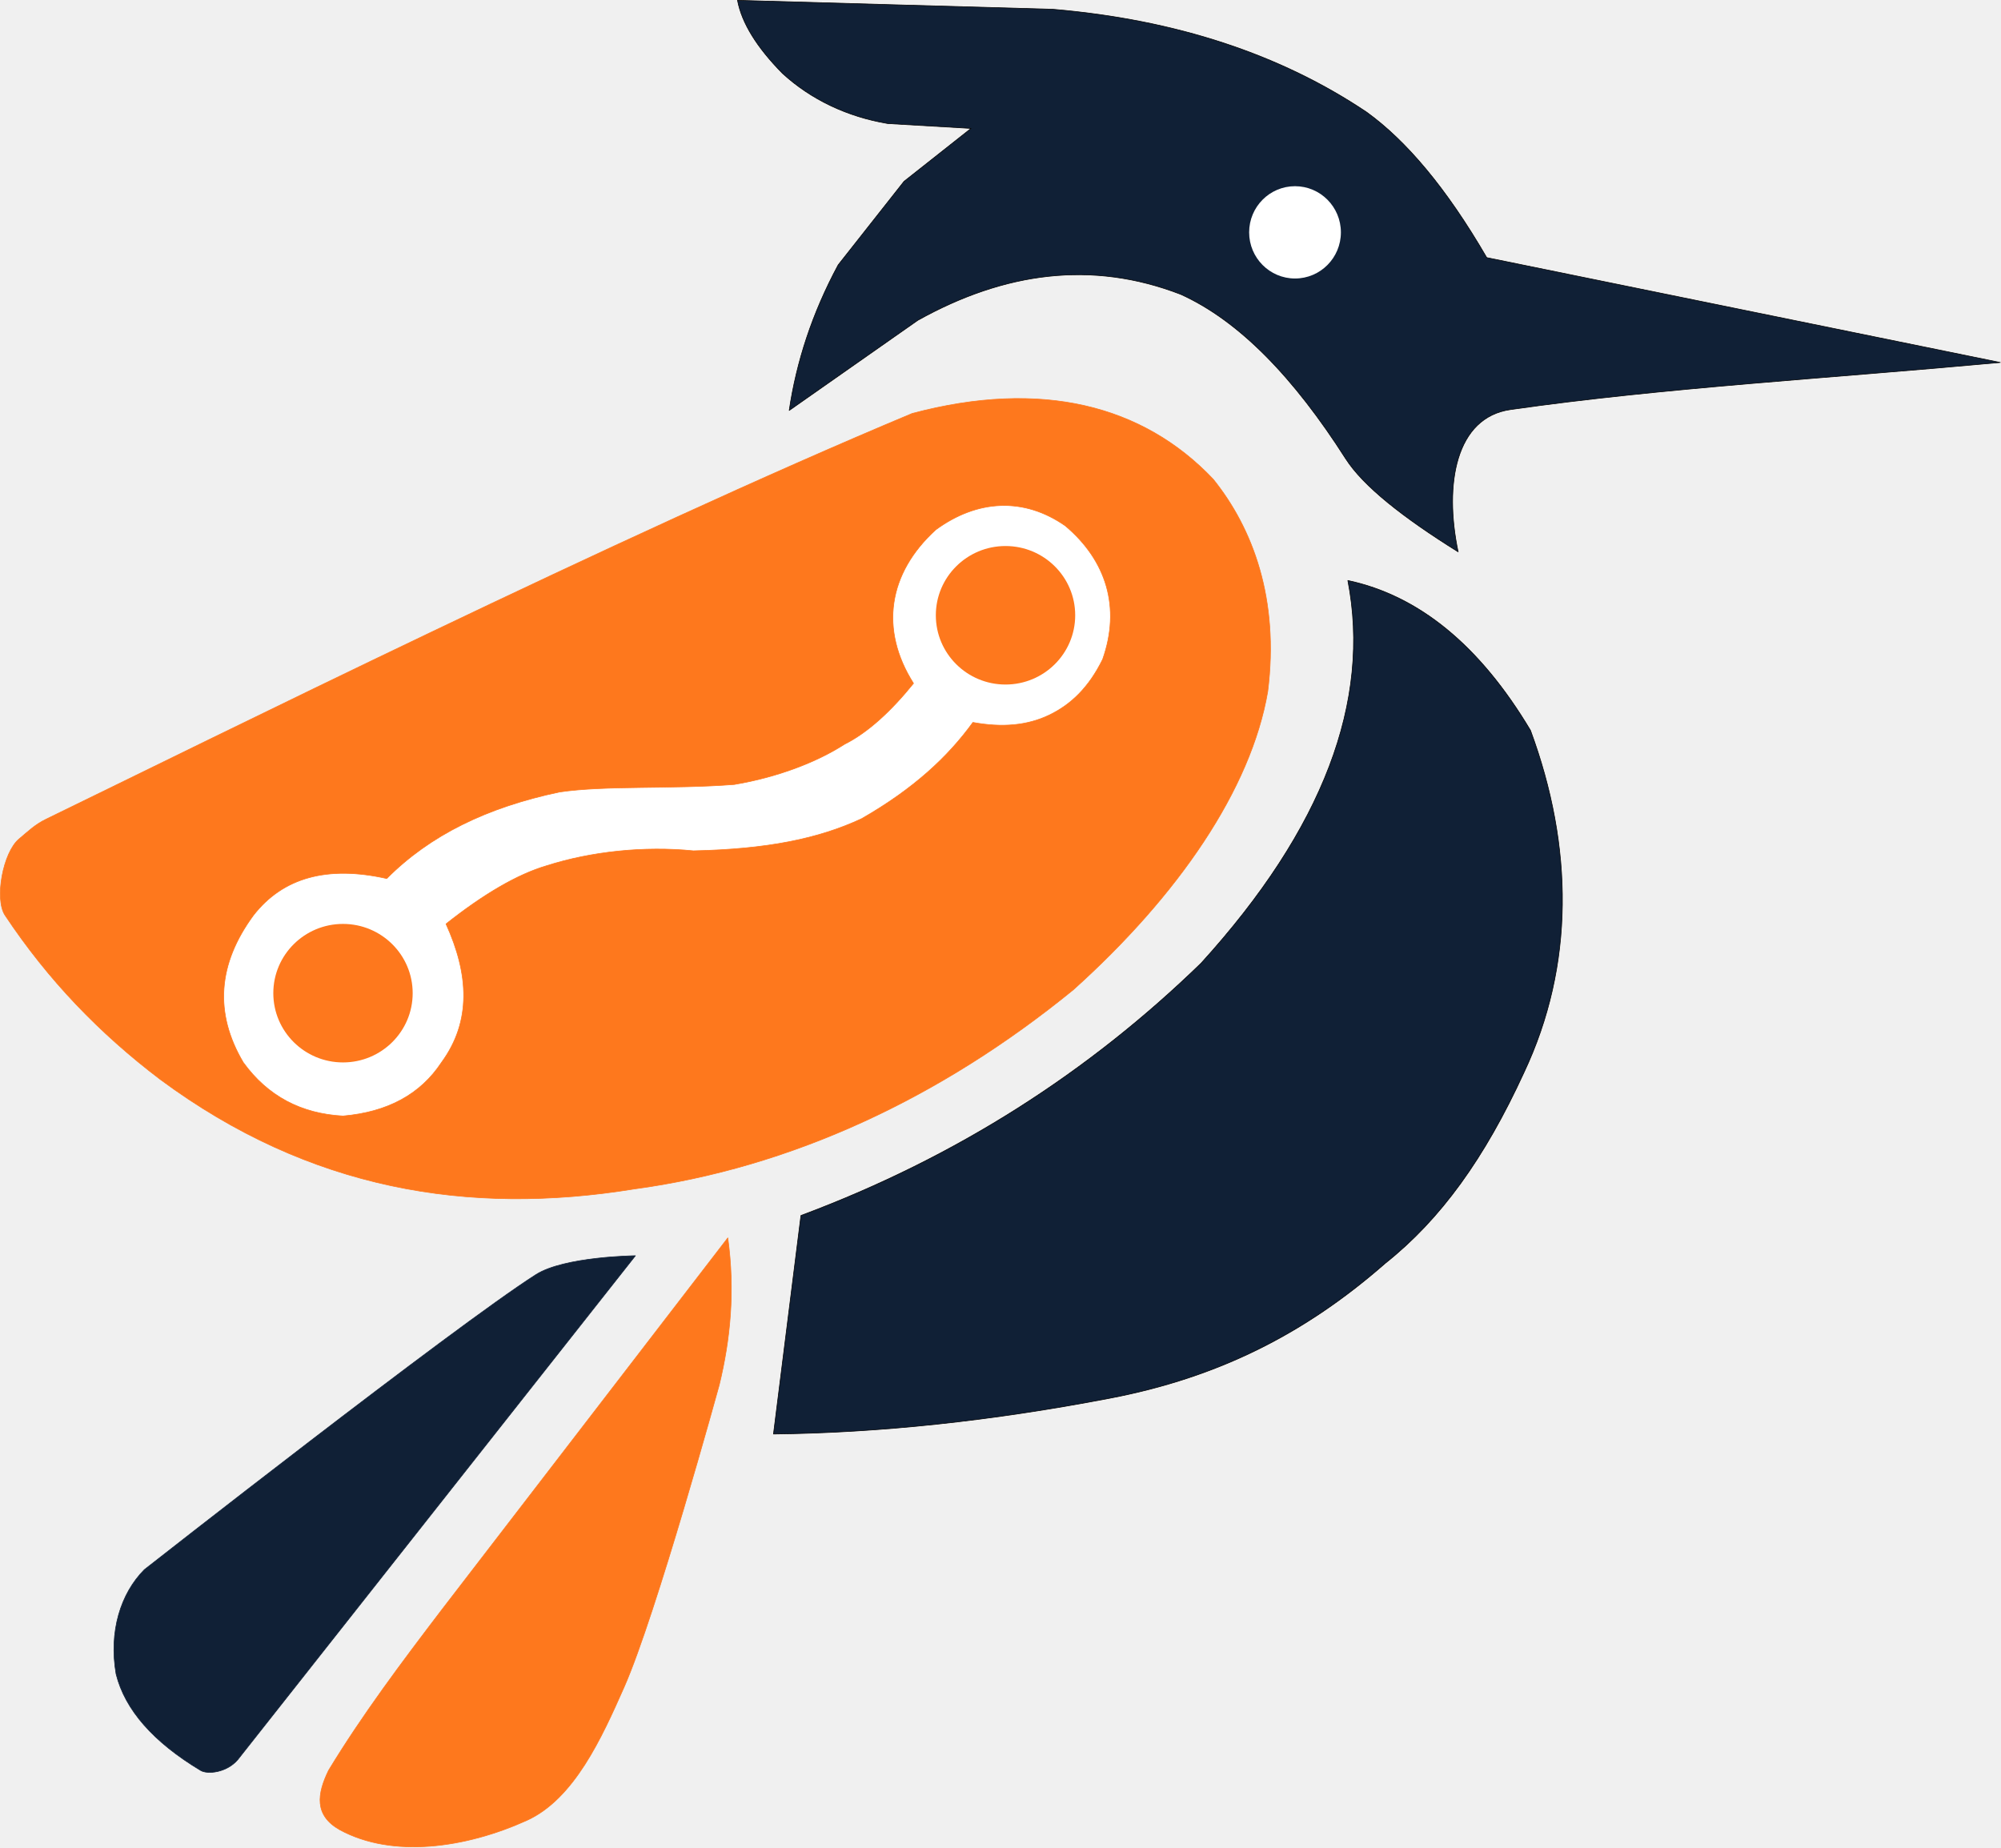
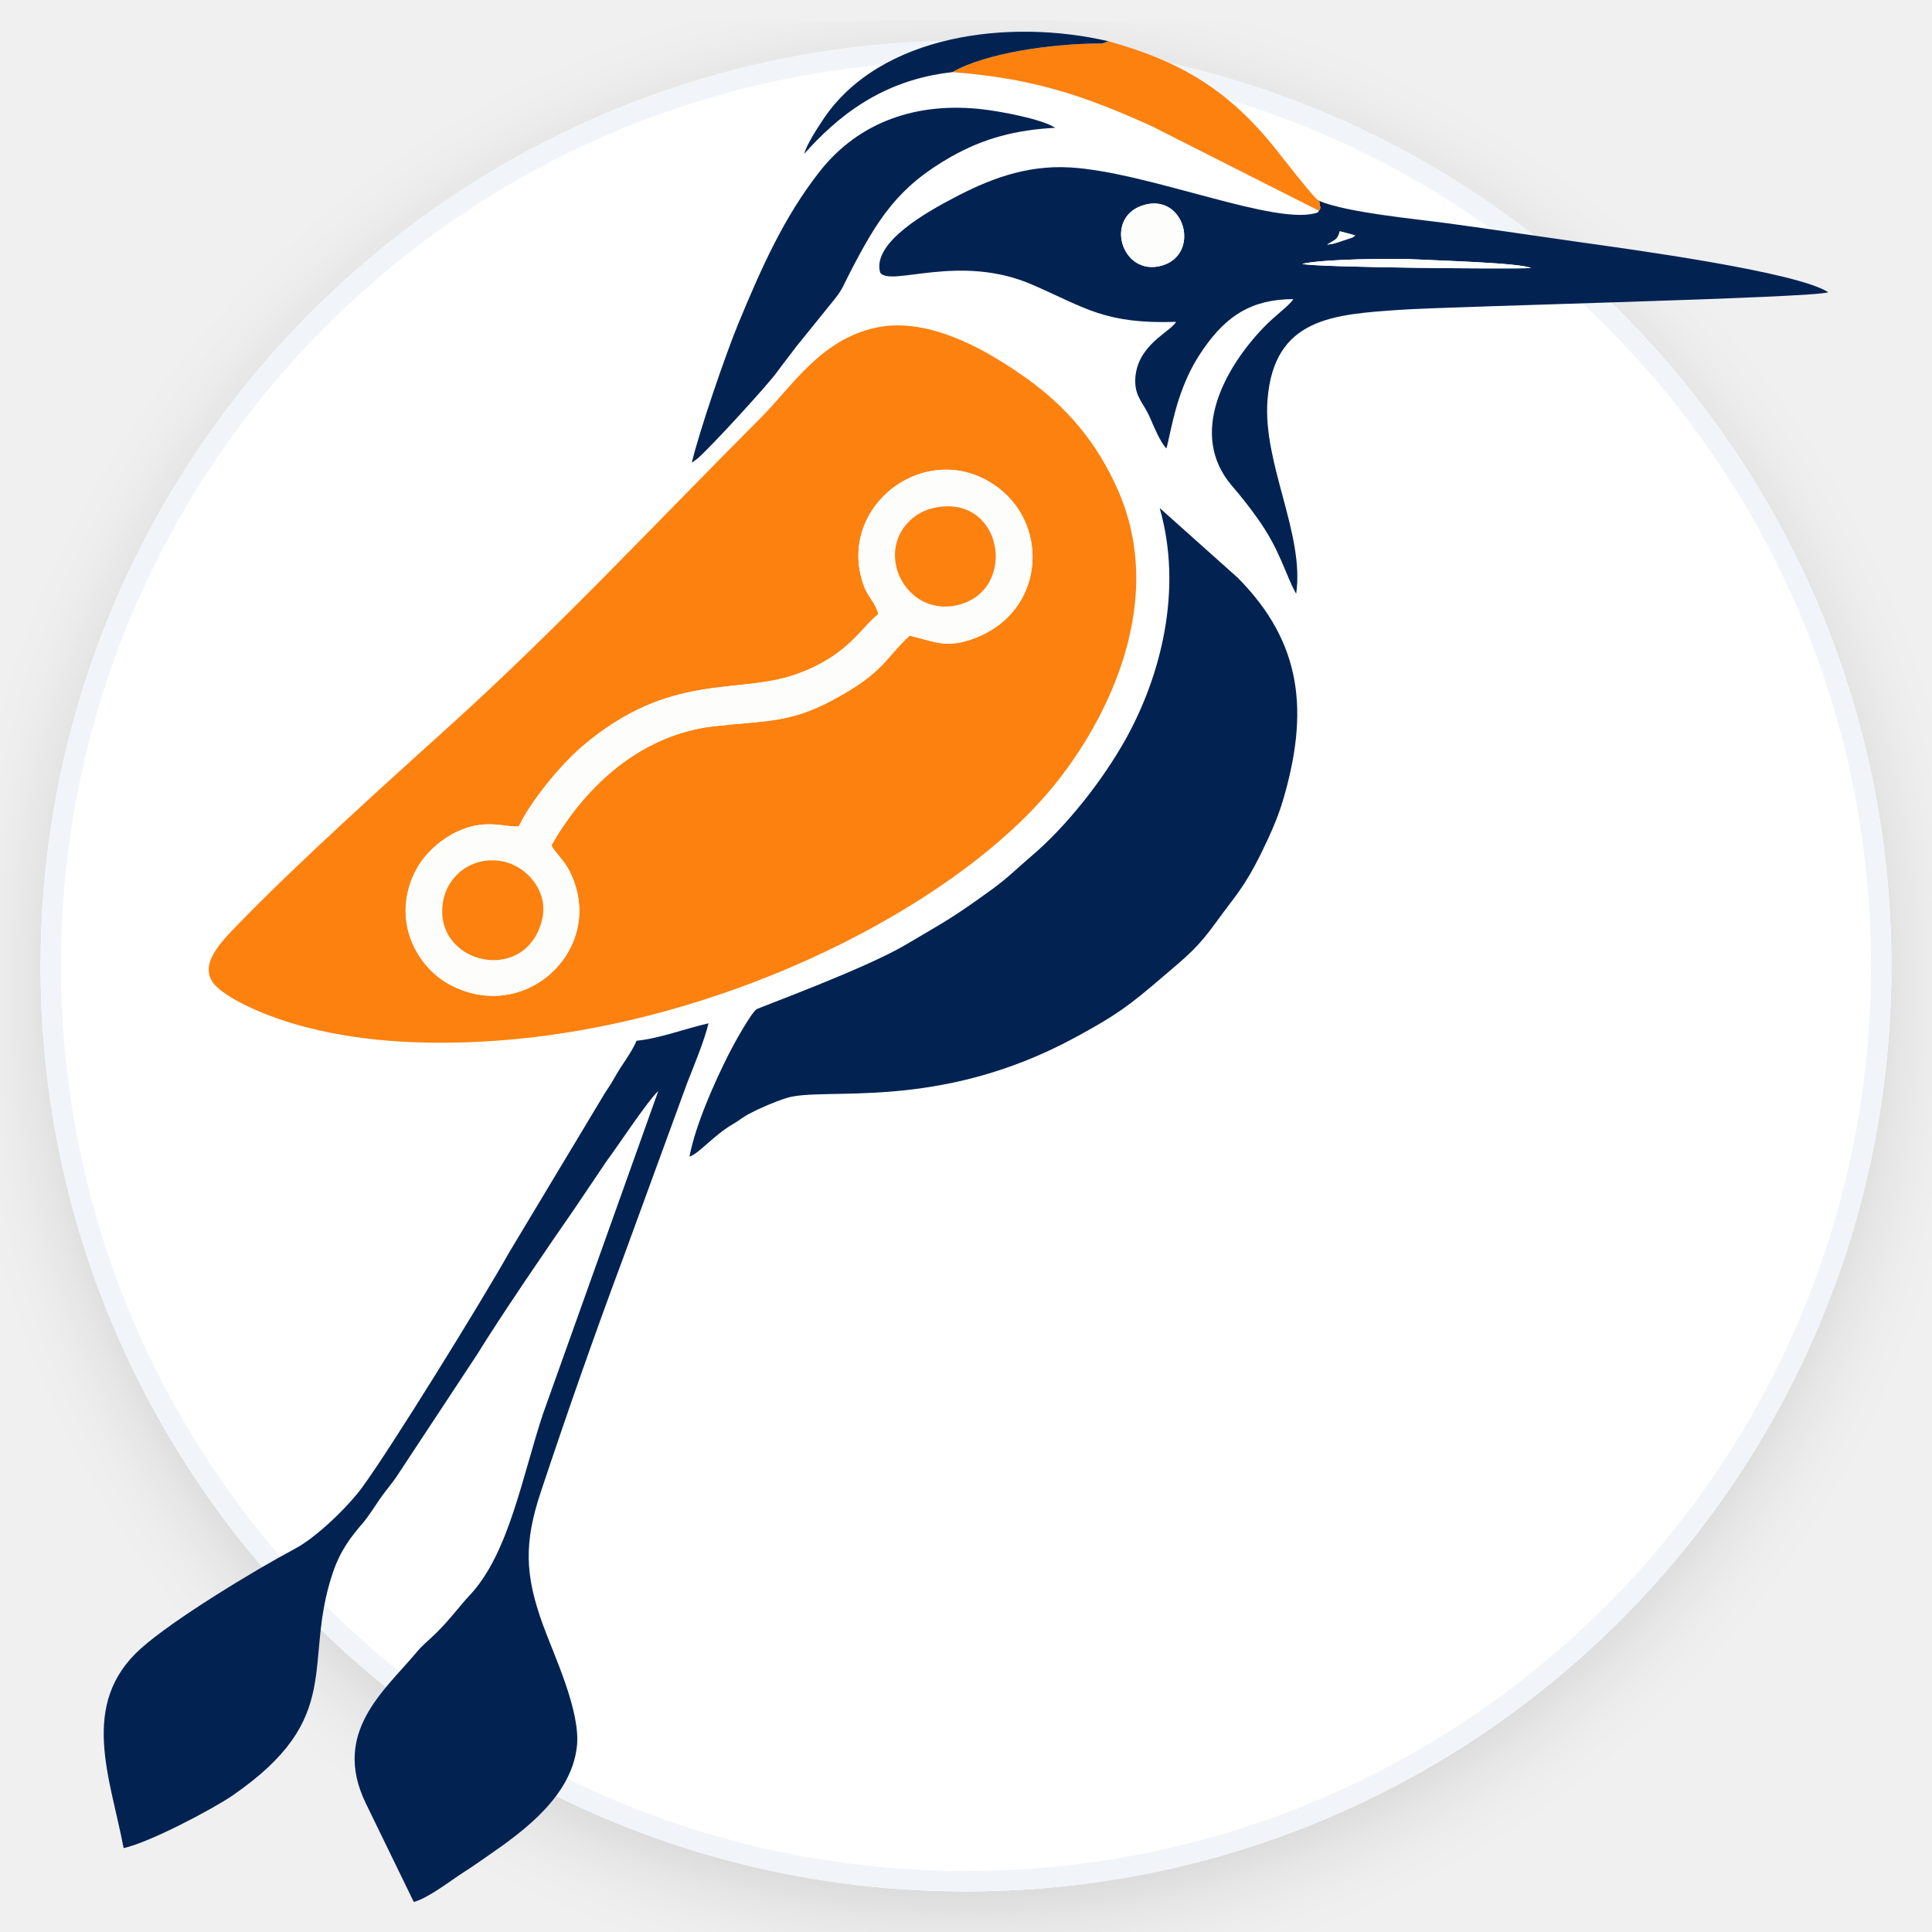
- <svg xmlns="http://www.w3.org/2000/svg" width="100%" height="100%" viewBox="0 0 3230 2982" version="1.1" xml:space="preserve" style="fill-rule:evenodd;clip-rule:evenodd;stroke-linecap:round;stroke-linejoin:round;stroke-miterlimit:1.5;">
-   <path d="M30.625,1354.464c14.589,-12.19 25.803,-23.349 43.763,-32.073c264.526,-128.481 927,-458.082 1398.187,-655.002c208.292,-55.338 372.454,-13.428 485.808,106.217c63.765,79.363 106.849,193.28 88.006,342.685c-27.096,157.728 -144.124,328.89 -313.859,481.5c-214.017,174.554 -454.978,287.285 -709.405,321.682c-266.783,43.308 -523.54,1.402 -764.261,-176.818c-98.506,-74.693 -181.321,-160.76 -250.637,-265c-17.493,-26.307 -3.258,-101.755 22.397,-123.191Z" style="fill:#fe781d;stroke:#fe781d;stroke-width:1px;" />
-   <path d="M1273.932,662.62c11.721,-78.475 36.848,-156.55 79.068,-235.024l106.234,-134.778l108.201,-85.514l-134.379,-7.853c-65.063,-10.919 -123.985,-38.683 -170.155,-81.151c-41.19,-41.85 -65.589,-81.155 -72.425,-117.799l509.032,14.441c199.236,16.984 367.788,72.953 506.661,166.185c63.403,45.909 127.872,121.312 193.715,234.726l828.959,169.282c-279.755,25.854 -543.536,40.701 -790.693,76.063c-88.219,12.622 -107.536,119.997 -84.402,229.665c-87.912,-54.698 -153.246,-105.915 -181.608,-150.407c-83.219,-130.546 -171.483,-222.406 -266.139,-265.267c-143.188,-55.386 -284.555,-36.113 -424.49,41.884l-207.578,145.548Z" style="fill:#102036;stroke:#000;stroke-width:1px;" />
-   <path d="M2175.672,937.071c114.167,24.343 212.668,104.228 294.839,242.007c69.448,188.063 71.235,378.87 -10.567,552.389c-63.433,138.099 -134.202,236.622 -223.813,307.822c-128.724,112.924 -268.577,184.089 -443.922,217.742c-191.708,36.793 -372.897,56.055 -543.663,57.945l44.311,-352.785c252.855,-94.394 466.037,-232.509 645.92,-407.321c197.849,-217.675 274.645,-423.393 236.894,-617.799Z" style="fill:#102036;stroke:#000;stroke-width:1px;" />
-   <path d="M1025.674,2027.107l-641.896,813.563c-18.277,21.331 -49.419,23.907 -60.038,17.27c-76.124,-45.764 -121.827,-97.551 -136.342,-155.515c-11.876,-68.617 7.282,-129.876 45.58,-168.526c0,0 499.491,-391.784 632.102,-476.287c45.876,-29.233 160.593,-30.505 160.593,-30.505Z" style="fill:#102036;stroke:#102036;stroke-width:1px;" />
-   <path d="M1174.841,1998.279l-461.249,599.759c-65.032,85.313 -129.228,170.905 -183.209,259.902c-18.412,37.827 -23.591,72.35 18.044,95.879c85.122,46.393 203.27,29.385 301.507,-14.926c76.806,-34.644 121.463,-133.92 157.422,-215.197c51.838,-117.169 153.608,-487.815 153.608,-487.815c18.033,-73.838 25.632,-151.849 13.877,-237.601Z" style="fill:#fe781d;stroke:#fe781d;stroke-width:1px;" />
-   <ellipse cx="2090.411" cy="375.085" rx="74.051" ry="74.498" style="fill:#fff;" />
-   <path d="M624.293,1418.244c69.653,-69.999 161.547,-114.961 278.855,-139.688c74.079,-10.984 181.382,-4.347 282.206,-12.174c70.56,-11.903 133.611,-36.422 177.961,-65.004c37.526,-18.775 74.95,-53.222 111.285,-98.207c-54.988,-86.786 -41.244,-177.63 36.01,-248.035c67.253,-49.207 142.305,-52.73 208.834,-6.398c66.666,56.117 89.906,132.14 60.451,215.573c-22.322,45.526 -51.429,73.323 -86.352,90.043c-35.552,17.021 -75.883,20.459 -123.094,11.83c-40.239,55.498 -95.4,107.1 -179.721,155.45c-69.221,32.277 -152.237,49.333 -271.497,51.825c-79.239,-7.945 -165.036,1.11 -237.126,24.141c-46.868,13.912 -101.013,45.413 -162.177,93.875c36.877,81.084 41.635,156.814 -7.272,223.601c-33.88,51.531 -86.993,80.222 -158.996,86.48c-67.125,-3.636 -121.229,-31.615 -160.952,-86.48c-47.177,-79.739 -41.303,-158.874 16.361,-237.421c47.794,-61.471 119.774,-80.859 215.223,-59.41Z" style="fill:#fff;stroke:#fe781d;stroke-width:1px;" />
-   <ellipse cx="553.66" cy="1603.276" rx="112.482" ry="111.8" style="fill:#fe781d;" />
-   <ellipse cx="1623.091" cy="993.244" rx="112.482" ry="111.8" style="fill:#fe781d;" />
+ <svg xmlns="http://www.w3.org/2000/svg" viewBox="0 0 19000 19000" width="100%" height="100%">
+   <defs>
+     <style type="text/css">
+       
+         .fil1 {fill:#022352}
+         .fil0 {fill:#FD810F}
+         .fil2 {fill:#FDFDFC}
+       
+     </style>
+     <filter id="subtleShadow" x="-10%" y="-10%" width="120%" height="120%">
+       <feDropShadow dx="0" dy="200" stdDeviation="400" flood-color="#000000" flood-opacity="0.12" />
+     </filter>
+   </defs>
+   <circle cx="9500" cy="9500" r="9100" fill="#FFFFFF" filter="url(#subtleShadow)" />
+   <circle cx="9500" cy="9500" r="9000" fill="#FFFFFF" stroke="#F1F5F9" stroke-width="200" />
+   <g id="Logo" transform="translate(1000, 0)">
+     <path class="fil0" d="M7637.23 6040.17c-24.39,-109.02 -102.91,-170.92 -142.89,-281.94 -284.79,-790.64 646.67,-1478.85 1327.44,-957.64 501.75,384.15 444.09,1211.81 -226.7,1472.07 -290.64,112.78 -401.09,34.99 -649.6,-21.31 -239.2,219 -253.03,368 -770.73,640.94 -411.61,217.01 -642.75,194.33 -1141.75,248.59 -781.26,84.96 -1318.07,657.2 -1609.81,1172.26 22.96,55.4 118.87,144.26 167.62,234.98 401.77,747.8 -406.7,1544.71 -1170.28,1133.47 -309.59,-166.74 -562.84,-600.23 -356.97,-1070.22 116.12,-265.1 400.27,-472.15 666.81,-500.82 152.64,-16.41 250.62,20.05 371.76,17.76 119.18,-253.27 416.01,-611.02 624.19,-788.39 870.66,-741.86 1531,-501.63 2110.86,-711.34 504.52,-182.48 627.72,-453.94 800.05,-588.41zm-23.81 -2817.82c-545.68,118.37 -823.87,578.49 -1128.27,883.2 -999.06,1000.07 -1998.31,2071.12 -3049.5,3020.83 -634.01,572.8 -1503.91,1355.69 -2079.71,1949.07 -180.06,185.58 -434.85,431.34 -223.93,630.05 139.79,131.69 444.54,264.25 683.27,340.12 553.69,175.97 1168.65,228.39 1823.17,202.68 2291.34,-90.02 4619.32,-1248.15 5649.11,-2430.84 544.5,-625.34 1203.03,-1833.03 717.02,-2973.77 -214.86,-504.3 -535.16,-856.06 -904.61,-1119.53 -316.94,-226.03 -931.21,-622.28 -1486.55,-501.81z" />
+     <path class="fil1" d="M5260.41 10235.08c-54.53,127.94 -142.69,227.5 -227.77,382.23 -25.49,46.35 -57.35,89.46 -86.42,136.44l-940.5 1565.73c-275.95,490.56 -1164.99,1927.79 -1443.23,2306.98 -139.79,190.51 -446.43,489.3 -658.9,602.71 -411.23,219.52 -1207.25,702.74 -1521.41,985.78 -604.96,545.02 -299.23,1261.79 -166.49,1959.62 248.64,-51.39 880.78,-385.72 1070.87,-516.73 1117.26,-770.03 684.25,-1291.81 985.53,-2188.2 74.85,-222.67 179.86,-357.02 301.64,-497.87 43.45,-50.25 116.58,-163.63 161.42,-229.31 54.62,-80 120.32,-152.84 173.58,-234.17l782.32 -1186.18c229.27,-373.29 698.79,-1060.72 951.73,-1424.48l321.39 -476.73c114.02,-152.53 402.45,-592 509.65,-691.48l-1131.57 3168.86c-203.32,605.49 -334.55,1375.15 -720.39,1787.07 -104.8,111.9 -202.35,248.39 -341.15,383.18 -76.19,73.99 -122.01,105.93 -187.24,183.99 -315.97,378.09 -830.2,784.31 -498.93,1475.96l474.66 975.91c137.74,-33.76 369.01,-214.76 493.09,-293.6 89.56,-56.91 145.21,-97.72 232.25,-157.49 369.05,-253.42 822,-592.46 878.55,-1074.04 40.91,-348.44 -226.89,-903.27 -336.72,-1208.43 -174.69,-485.4 -184.03,-799.51 -18.04,-1297.98 259.25,-778.5 531.54,-1556.31 812.39,-2307.47l625.71 -1711.1c68.18,-176.8 167.51,-408.67 211.31,-590.66 -232.09,52.24 -477.36,148.76 -707.33,171.46z" />
+     <path class="fil1" d="M5780.23 11374.67c95.74,-30 241.98,-213.93 430.73,-321.52 55.56,-31.68 94.36,-67.51 159.13,-101.23 103.62,-53.95 241.4,-114.61 363.47,-153.24 370.94,-117.4 1480.22,141.62 2840.49,-596.08 409.42,-222.05 528.2,-311.26 856.3,-592.07 245.31,-209.97 345.02,-283.85 540.61,-556.18 167.28,-232.9 260.45,-315.91 431.76,-663.42 76.94,-156.07 160.53,-338.87 212.15,-512.37 260.09,-874.25 194.72,-1555.01 -443.34,-2197.37l-767.07 -685.6c231.06,802.8 11.4,1651.82 -332.19,2270.12 -224.6,404.2 -585.25,863.97 -937.03,1160.5 -128.47,108.29 -218.51,203.56 -382.8,322.31 -397.76,287.51 -431.78,297.56 -848.32,544.1 -397.66,235.37 -1442.33,617.01 -1464.81,633.41 -56.03,40.88 -220.95,338.49 -270.21,435.79 -142.73,281.95 -328.98,699.8 -388.87,1012.85z" />
+     <path class="fil1" d="M11806.63 2594.88c200.57,-48 895.66,-56.94 1132.08,-43.43 189.74,10.84 1014.36,33.01 1118.48,84.74 -232.03,11.79 -2161.8,-6.97 -2250.56,-41.31zm-1541.98 -582.73c390.9,-98.1 539.89,487.86 164.71,598.76 -402.83,119.08 -585.45,-493.18 -164.71,-598.76zm1787.64 393.13c74.83,-50.5 98.37,-38.37 124.56,-130.83l151.43 40.35c-37.95,28.47 -7.18,12.02 -64.2,32.74 -25.71,9.35 -47.4,15.38 -69.3,22.87 -52.08,17.8 -82.46,30.45 -142.49,34.87zm-78.66 -429.41c4.75,50.54 23.05,72.55 -3.77,96.05l-8.76 16.8c-395.74,145.26 -1656.39,-396.08 -2437.23,-442.06 -449.42,-26.45 -821.76,129.25 -1148.57,301.78 -234.02,123.56 -804.31,431.97 -719.38,732.58 100.6,144.13 777.38,-194.49 1497.14,119.07 528.08,230.06 711.94,387.13 1413.66,365.38 -15.84,20.57 -10.21,14.94 -28.51,33.96 -89.5,93 -370.85,230.81 -373.95,547 -1.51,155.42 84.44,223.8 140.4,350.22 45.47,102.71 99.84,241.16 165.66,314.4 17.06,-45.4 64.23,-322.5 137.22,-528.11 64.83,-182.57 130.6,-312.24 230.78,-455.97 221.34,-317.58 468.01,-484.59 880.95,-485.4 -39.88,64.88 -174.33,156.02 -291.03,277.4 -382.8,398.13 -745.2,1050.49 -315.39,1555.49 99.44,116.83 159.77,191.93 252.97,322.15 225.76,315.45 269.72,542.49 381.22,743.54 84.97,-588.99 -331.11,-1282.58 -281.8,-1909.11 63.47,-806.49 647.19,-838.9 1306.67,-884.35 493.54,-34.02 4098.25,-117.14 4207.1,-173.1 -309.02,-200.47 -1941.62,-421.5 -2450.4,-493.18 -427.49,-60.23 -855.91,-125.3 -1280.77,-182.98 -343.38,-46.62 -994.63,-105.85 -1274.21,-221.56z" />
+     <path class="fil2" d="M4332.64 9037.18c-154.43,667.32 -1094.47,442.95 -973.03,-184.15 46.82,-241.75 282.28,-438.74 583.15,-382.22 230.65,43.33 453.68,290.68 389.88,566.37zm3844 -4040.73c687.69,-155.75 841.91,807.7 246.08,952.58 -315.04,76.6 -548.35,-134.99 -605.65,-366.24 -73.31,-295.93 124.37,-533.07 359.57,-586.34zm-539.41 1043.72c-172.33,134.47 -295.53,405.93 -800.05,588.41 -579.86,209.71 -1240.2,-30.52 -2110.86,711.34 -208.18,177.37 -505.01,535.12 -624.19,788.39 -121.14,2.29 -219.12,-34.17 -371.76,-17.76 -266.54,28.67 -550.69,235.72 -666.81,500.82 -205.87,469.99 47.38,903.48 356.97,1070.22 763.58,411.24 1572.05,-385.67 1170.28,-1133.47 -48.75,-90.72 -144.66,-179.58 -167.62,-234.98 291.74,-515.06 828.55,-1087.3 1609.81,-1172.26 499,-54.26 730.14,-31.58 1141.75,-248.59 517.7,-272.94 531.53,-421.94 770.73,-640.94 248.51,56.3 358.96,134.09 649.6,21.31 670.79,-260.26 728.45,-1087.92 226.7,-1472.07 -680.77,-521.21 -1612.23,167 -1327.44,957.64 39.98,111.02 118.5,172.92 142.89,281.94z" />
+     <path class="fil1" d="M5803.42 4550.88l61.22 -45.59c162.14,-146.35 690.22,-726.65 772.89,-841.26 61.05,-84.63 126.93,-165.12 183.92,-243.88l381.76 -472.42c80.68,-97.77 94.09,-148.04 157.07,-269.85 272.02,-526.16 471.45,-841.91 996.06,-1138.07 321.49,-181.49 636.38,-262.63 1021.65,-282.98 -131.64,-85.5 -523.35,-159.29 -711.81,-181.47 -642.59,-75.6 -1219.06,118 -1607.25,613.9 -349.2,446.09 -568.21,938.7 -796.01,1488.06 -124.49,300.21 -387.06,1064.87 -459.5,1373.56z" />
+     <path class="fil0" d="M8365.64 709.56c770.03,58.29 1270.67,218.6 1956.58,529.18l1647.64 833.18 -8.76 16.8 8.76 -16.8c26.82,-23.5 8.52,-45.51 3.77,-96.05 -2.76,-2.78 -7.68,-10.6 -8.93,-7.66 -9.61,22.47 -400.14,-478.93 -403.07,-482.65 -464.51,-589.51 -936.04,-878.81 -1660.85,-1079.93l-60.97 21.5c-4.01,0.56 -48.53,0.75 -55.74,0.82 -422.74,3.97 -1077.6,86.43 -1418.43,281.61z" />
+     <path class="fil0" d="M8176.64 4996.45c-235.2,53.27 -432.88,290.41 -359.57,586.34 57.3,231.25 290.61,442.84 605.65,366.24 595.83,-144.88 441.61,-1108.33 -246.08,-952.58z" />
+     <path class="fil0" d="M4332.64 9037.18c63.8,-275.69 -159.23,-523.04 -389.88,-566.37 -300.87,-56.52 -536.33,140.47 -583.15,382.22 -121.44,627.1 818.6,851.47 973.03,184.15z" />
+     <path class="fil1" d="M8365.64 709.56c340.83,-195.18 995.69,-277.64 1418.43,-281.61 7.21,-0.07 51.73,-0.26 55.74,-0.82l60.97 -21.5c-973.66,-226.74 -2243.82,-69.36 -2803.55,765.8 -47.58,70.98 -166.56,251.73 -187.87,340.69 314.78,-350.81 748.76,-724.75 1456.28,-802.56z" />
+     <path class="fil2" d="M10264.65 2012.15c-420.74,105.58 -238.12,717.84 164.71,598.76 375.18,-110.9 226.19,-696.86 -164.71,-598.76z" />
+     <path class="fil2" d="M11806.63 2594.88c88.76,34.34 2018.53,53.1 2250.56,41.31 -104.12,-51.73 -928.74,-73.9 -1118.48,-84.74 -236.42,-13.51 -931.51,-4.57 -1132.08,43.43z" />
+     <path class="fil2" d="M12052.29 2405.28c60.03,-4.42 90.41,-17.07 142.49,-34.87 21.9,-7.49 43.59,-13.52 69.3,-22.87 57.02,-20.72 26.25,-4.27 64.2,-32.74l-151.43 -40.35c-26.19,92.46 -49.73,80.33 -124.56,130.83z" />
+   </g>
</svg>
